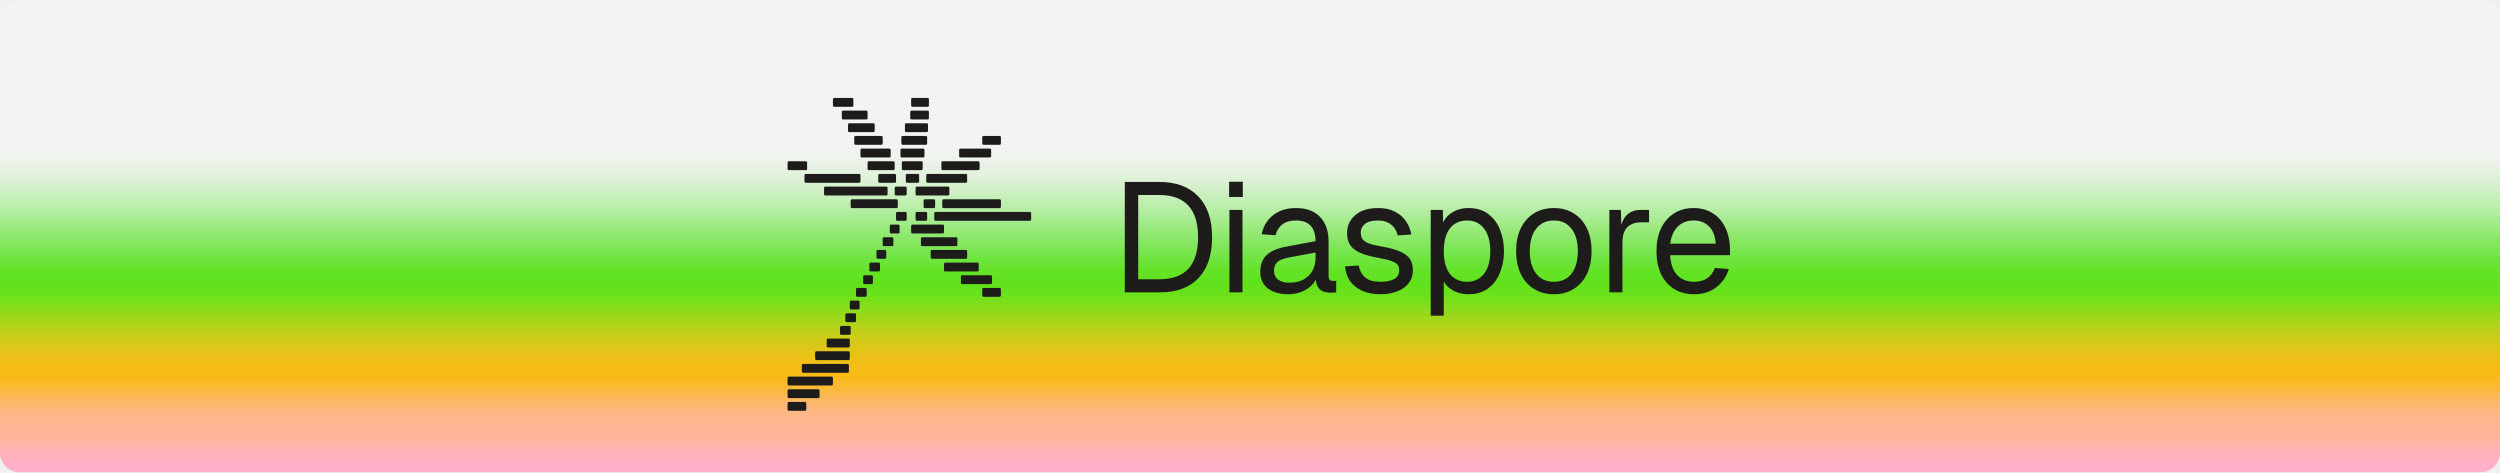
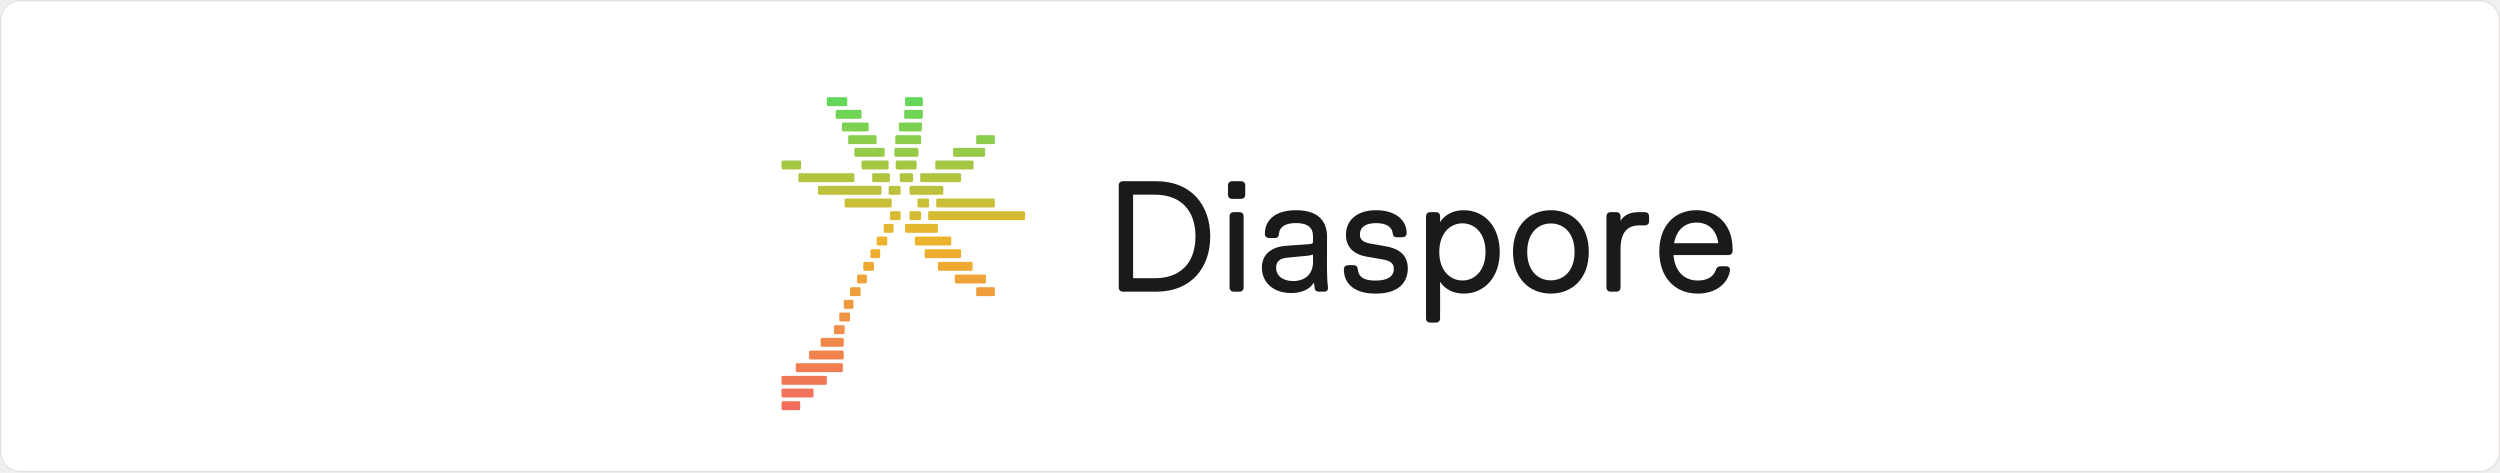
- <svg xmlns="http://www.w3.org/2000/svg" width="1800" height="340" viewBox="0 0 1800 340" fill="none">
-   <rect x="0" y="0" width="1800" height="340" rx="14" fill="url(#g)" />
-   <g transform="translate(-7.94 -58.50)">
-     <path transform="translate(0 16.0)" d="M817.804 253V173.48H842.444C854.689 173.48 864.097 176.952 870.668 183.896C877.313 190.765 880.636 200.584 880.636 213.352C880.636 226.045 877.388 235.827 870.892 242.696C864.396 249.565 855.137 253 843.116 253H817.804ZM827.436 243.592H842.444C851.777 243.592 858.796 241.091 863.5 236.088C868.204 231.011 870.556 223.432 870.556 213.352C870.556 203.123 868.204 195.507 863.5 190.504C858.796 185.427 851.777 182.888 842.444 182.888H827.436V243.592ZM893.132 253V193.64H902.54V253H893.132ZM892.908 184.344V173.368H902.764V184.344H892.908ZM935.398 254.344C929.275 254.344 924.385 252.925 920.726 250.088C917.142 247.251 915.35 243.293 915.35 238.216C915.35 233.139 916.843 229.144 919.83 226.232C922.817 223.32 927.558 221.267 934.054 220.072L955.11 216.152C955.11 211.149 953.915 207.416 951.526 204.952C949.211 202.488 945.702 201.256 940.998 201.256C936.891 201.256 933.643 202.189 931.254 204.056C928.865 205.848 927.222 208.461 926.326 211.896L916.358 211.112C917.478 205.512 920.166 200.995 924.422 197.56C928.753 194.051 934.278 192.296 940.998 192.296C948.614 192.296 954.438 194.461 958.47 198.792C962.502 203.048 964.518 208.947 964.518 216.488V241.016C964.518 242.36 964.742 243.331 965.19 243.928C965.713 244.451 966.534 244.712 967.654 244.712H970.006V253C969.707 253.075 969.222 253.112 968.55 253.112C967.878 253.187 967.169 253.224 966.422 253.224C963.734 253.224 961.531 252.813 959.814 251.992C958.171 251.096 956.977 249.752 956.23 247.96C955.483 246.093 955.11 243.667 955.11 240.68L956.23 240.904C955.707 243.443 954.438 245.757 952.422 247.848C950.406 249.864 947.905 251.469 944.918 252.664C941.931 253.784 938.758 254.344 935.398 254.344ZM936.294 246.056C940.251 246.056 943.611 245.309 946.374 243.816C949.211 242.248 951.377 240.157 952.87 237.544C954.363 234.856 955.11 231.869 955.11 228.584V224.328L935.846 227.912C931.814 228.659 929.014 229.816 927.446 231.384C925.953 232.877 925.206 234.856 925.206 237.32C925.206 240.083 926.177 242.248 928.118 243.816C930.134 245.309 932.859 246.056 936.294 246.056ZM1002.03 254.344C996.728 254.344 992.21 253.485 988.477 251.768C984.818 250.051 981.944 247.699 979.853 244.712C977.837 241.651 976.68 238.179 976.381 234.296L986.237 233.624C986.834 237.208 988.365 240.083 990.829 242.248C993.293 244.339 997.026 245.384 1002.03 245.384C1006.06 245.384 1009.27 244.749 1011.66 243.48C1014.13 242.136 1015.36 240.008 1015.36 237.096C1015.36 235.528 1014.98 234.221 1014.24 233.176C1013.49 232.131 1012.03 231.235 1009.87 230.488C1007.7 229.667 1004.49 228.883 1000.24 228.136C994.562 227.091 990.082 225.821 986.797 224.328C983.586 222.76 981.272 220.856 979.853 218.616C978.509 216.301 977.837 213.576 977.837 210.44C977.837 205.139 979.778 200.808 983.661 197.448C987.544 194.013 993.069 192.296 1000.24 192.296C1005.09 192.296 1009.16 193.192 1012.45 194.984C1015.81 196.701 1018.42 199.016 1020.29 201.928C1022.23 204.765 1023.5 207.901 1024.09 211.336L1014.24 212.008C1013.79 209.917 1012.97 208.088 1011.77 206.52C1010.58 204.877 1009.01 203.608 1007.07 202.712C1005.13 201.741 1002.81 201.256 1000.13 201.256C995.869 201.256 992.733 202.077 990.717 203.72C988.701 205.363 987.693 207.453 987.693 209.992C987.693 211.933 988.141 213.539 989.037 214.808C990.008 216.003 991.538 217.011 993.629 217.832C995.72 218.579 998.52 219.251 1002.03 219.848C1008.08 220.893 1012.78 222.163 1016.14 223.656C1019.5 225.149 1021.85 226.979 1023.2 229.144C1024.54 231.309 1025.21 233.96 1025.21 237.096C1025.21 240.755 1024.17 243.891 1022.08 246.504C1020.06 249.043 1017.3 250.984 1013.79 252.328C1010.35 253.672 1006.43 254.344 1002.03 254.344ZM1038.05 269.8V193.64H1046.79L1047.01 206.408L1045.67 205.736C1047.16 201.331 1049.63 198.008 1053.06 195.768C1056.57 193.453 1060.6 192.296 1065.16 192.296C1071.06 192.296 1075.87 193.752 1079.61 196.664C1083.41 199.576 1086.21 203.384 1088.01 208.088C1089.87 212.792 1090.81 217.869 1090.81 223.32C1090.81 228.771 1089.87 233.848 1088.01 238.552C1086.21 243.256 1083.41 247.064 1079.61 249.976C1075.87 252.888 1071.06 254.344 1065.16 254.344C1062.1 254.344 1059.22 253.821 1056.53 252.776C1053.92 251.731 1051.68 250.275 1049.81 248.408C1048.02 246.541 1046.79 244.339 1046.12 241.8L1047.46 240.232V269.8H1038.05ZM1064.26 245.384C1069.41 245.384 1073.48 243.443 1076.47 239.56C1079.46 235.677 1080.95 230.264 1080.95 223.32C1080.95 216.376 1079.46 210.963 1076.47 207.08C1073.48 203.197 1069.41 201.256 1064.26 201.256C1060.83 201.256 1057.84 202.077 1055.3 203.72C1052.84 205.363 1050.9 207.827 1049.48 211.112C1048.13 214.397 1047.46 218.467 1047.46 223.32C1047.46 228.173 1048.13 232.243 1049.48 235.528C1050.82 238.813 1052.76 241.277 1055.3 242.92C1057.84 244.563 1060.83 245.384 1064.26 245.384ZM1126.75 254.344C1121.3 254.344 1116.52 253.075 1112.42 250.536C1108.31 247.997 1105.14 244.413 1102.9 239.784C1100.66 235.08 1099.54 229.592 1099.54 223.32C1099.54 216.973 1100.66 211.485 1102.9 206.856C1105.14 202.227 1108.31 198.643 1112.42 196.104C1116.52 193.565 1121.3 192.296 1126.75 192.296C1132.2 192.296 1136.95 193.565 1140.98 196.104C1145.08 198.643 1148.26 202.227 1150.5 206.856C1152.74 211.485 1153.86 216.973 1153.86 223.32C1153.86 229.592 1152.74 235.08 1150.5 239.784C1148.26 244.413 1145.08 247.997 1140.98 250.536C1136.95 253.075 1132.2 254.344 1126.75 254.344ZM1126.75 245.384C1132.2 245.384 1136.42 243.443 1139.41 239.56C1142.47 235.603 1144 230.189 1144 223.32C1144 216.451 1142.47 211.075 1139.41 207.192C1136.42 203.235 1132.2 201.256 1126.75 201.256C1121.3 201.256 1117.05 203.235 1113.99 207.192C1110.92 211.075 1109.39 216.451 1109.39 223.32C1109.39 230.189 1110.92 235.603 1113.99 239.56C1117.05 243.443 1121.3 245.384 1126.75 245.384ZM1166.68 253V193.64H1174.97L1175.41 208.648L1174.52 208.312C1175.27 203.235 1176.87 199.539 1179.33 197.224C1181.87 194.835 1185.23 193.64 1189.41 193.64H1195.24V202.6H1189.53C1186.54 202.6 1184.04 203.16 1182.02 204.28C1180.08 205.325 1178.59 206.931 1177.54 209.096C1176.57 211.187 1176.09 213.875 1176.09 217.16V253H1166.68ZM1227.82 254.344C1222.22 254.344 1217.36 253.075 1213.26 250.536C1209.22 247.997 1206.09 244.413 1203.85 239.784C1201.68 235.08 1200.6 229.592 1200.6 223.32C1200.6 217.048 1201.68 211.597 1203.85 206.968C1206.09 202.339 1209.19 198.755 1213.14 196.216C1217.18 193.603 1221.92 192.296 1227.37 192.296C1232.52 192.296 1237.07 193.528 1241.03 195.992C1244.99 198.381 1248.05 201.891 1250.22 206.52C1252.46 211.149 1253.58 216.787 1253.58 223.432V226.232H1210.46C1210.83 232.579 1212.51 237.357 1215.5 240.568C1218.56 243.779 1222.66 245.384 1227.82 245.384C1231.7 245.384 1234.87 244.488 1237.34 242.696C1239.87 240.829 1241.63 238.403 1242.6 235.416L1252.68 236.2C1251.11 241.501 1248.13 245.869 1243.72 249.304C1239.39 252.664 1234.09 254.344 1227.82 254.344ZM1210.46 217.944H1243.27C1242.82 212.195 1241.14 207.976 1238.23 205.288C1235.39 202.6 1231.77 201.256 1227.37 201.256C1222.81 201.256 1219.04 202.675 1216.06 205.512C1213.14 208.275 1211.28 212.419 1210.46 217.944Z" fill="#1D1C1B" />
+ <svg xmlns="http://www.w3.org/2000/svg" width="1800" height="340" viewBox="0.00 0.00 1800.00 340.00" fill="none">
+   <rect x="0.5" y="0.5" width="1799" height="339" rx="14" fill="#FFFFFF" stroke="#E6E3DC" />
+   <g transform="translate(-12.31 -59.00)">
+     <path transform="translate(0 16.0)" d="M883.681 213.24C883.681 190.428 869.716 173.48 844.94 173.48H820.985C818.922 173.48 817.804 174.598 817.804 176.661V249.819C817.804 251.882 818.922 253 820.985 253H844.94C869.716 253 883.681 236.052 883.681 213.24ZM873.046 213.24C873.046 232.474 862.037 243.308 843.772 243.308H828.142V183.171H843.772C862.037 183.171 873.046 194.006 873.046 213.24ZM897.597 198.926V249.819C897.597 251.882 898.716 253 900.778 253H904.555C906.618 253 907.736 251.882 907.736 249.819V198.926C907.736 196.864 906.618 195.746 904.555 195.746H900.778C898.716 195.746 897.597 196.864 897.597 198.926ZM896.454 176.661V183.022C896.454 185.085 897.572 186.203 899.635 186.203H905.698C907.761 186.203 908.879 185.085 908.879 183.022V176.661C908.879 174.598 907.761 173.48 905.698 173.48H899.635C897.572 173.48 896.454 174.598 896.454 176.661ZM945.409 194.354C929.778 194.354 922.944 202.082 923.019 211.376C923.044 213.364 924.311 214.383 926.324 214.383H930.201C932.313 214.383 933.033 213.265 933.183 211.177C933.53 206.754 937.183 203.598 945.409 203.598C953.833 203.598 957.685 206.829 957.685 213.19V215.601C957.685 218.334 957.56 218.608 954.628 218.806L938.451 219.949C927.368 220.745 920.857 226.435 920.857 235.68C920.857 246.241 928.958 253.994 942.104 253.994C949.385 253.994 955.324 251.434 958.356 246.44L958.927 250.739C959.126 252.254 960.244 253 962.207 253H965.587C967.774 253 968.693 251.757 968.42 249.596C967.873 245.421 967.724 239.432 967.724 235.257L967.774 213.464C967.799 201.66 960.816 194.354 945.409 194.354ZM931.095 235.779C931.095 230.983 934.127 228.995 939.296 228.498L953.46 227.156C955.075 227.007 956.492 226.709 957.685 226.286V231.679C957.685 239.879 952.466 245.346 943.396 245.346C935.643 245.346 931.095 241.345 931.095 235.779ZM1002.738 254.392C1020.431 254.392 1025.923 245.371 1025.923 236.276C1025.923 226.535 1019.462 221.987 1010.168 220.347L999.433 218.458C993.717 217.44 991.431 215.7 991.431 211.749C991.431 207.177 994.711 203.648 1003.061 203.648C1011.46 203.648 1014.492 207.027 1015.014 210.73C1015.312 212.743 1016.057 213.836 1018.12 213.836H1021.748C1023.736 213.836 1025.053 212.842 1025.078 210.879C1025.202 201.983 1017.623 194.354 1003.061 194.354C988.996 194.354 981.392 201.859 981.392 212.097C981.392 221.192 987.356 226.261 996.351 227.802L1007.086 229.641C1013.324 230.71 1015.834 232.325 1015.834 236.748C1015.834 241.768 1011.758 245.023 1002.613 245.023C993.692 245.023 990.462 241.991 989.94 237.071C989.741 235.009 988.847 233.915 986.784 233.915H983.206C981.193 233.915 979.925 234.909 979.901 236.897C979.801 244.849 984.821 254.392 1002.738 254.392ZM1039.044 198.926V272.085C1039.044 274.147 1040.162 275.266 1042.224 275.266H1046.002C1048.064 275.266 1049.182 274.147 1049.182 272.085V245.868C1052.537 251.111 1058.551 254.392 1066.254 254.392C1080.965 254.392 1092.123 242.737 1092.123 224.373C1092.123 206.009 1080.965 194.354 1066.254 194.354C1058.551 194.354 1052.537 197.634 1049.182 202.878V198.926C1049.182 196.864 1048.064 195.746 1046.002 195.746H1042.224C1040.162 195.746 1039.044 196.864 1039.044 198.926ZM1081.885 224.373C1081.885 237.618 1074.306 244.949 1065.285 244.949C1056.265 244.949 1048.586 237.618 1048.586 224.373C1048.586 211.128 1056.265 203.797 1065.285 203.797C1074.306 203.797 1081.885 211.128 1081.885 224.373ZM1128.951 254.392C1144.209 254.392 1156.236 243.681 1156.236 224.373C1156.236 205.064 1144.209 194.354 1128.951 194.354C1113.693 194.354 1101.666 205.064 1101.666 224.373C1101.666 243.681 1113.693 254.392 1128.951 254.392ZM1128.951 244.849C1119.905 244.849 1111.904 238.239 1111.904 224.373C1111.904 210.506 1119.905 203.896 1128.951 203.896C1137.996 203.896 1145.998 210.506 1145.998 224.373C1145.998 238.239 1137.996 244.849 1128.951 244.849ZM1168.959 198.926V249.819C1168.959 251.882 1170.078 253 1172.14 253H1175.917C1177.98 253 1179.098 251.882 1179.098 249.819V222.434C1179.098 210.382 1183.919 205.288 1192.567 205.288H1196.468C1198.531 205.288 1199.649 204.17 1199.649 202.107V198.926C1199.649 196.864 1198.531 195.746 1196.468 195.746H1192.07C1186.255 195.746 1181.782 197.584 1179.098 202.008V198.926C1179.098 196.864 1177.98 195.746 1175.917 195.746H1172.14C1170.078 195.746 1168.959 196.864 1168.959 198.926ZM1234.712 254.392C1247.137 254.392 1256.183 247.707 1257.848 238.015C1258.221 235.903 1256.953 234.71 1254.816 234.71H1251.163C1249.25 234.71 1248.305 235.655 1247.659 237.469C1245.945 242.24 1241.695 244.973 1234.712 244.973C1224.673 244.973 1218.113 238.065 1217.243 226.659H1256.58C1258.643 226.659 1259.761 225.541 1259.761 223.478V222.261C1259.761 205.884 1249.796 194.354 1233.768 194.354C1217.939 194.354 1207.005 205.636 1207.005 224C1207.005 242.563 1218.113 254.392 1234.712 254.392ZM1217.64 218.086C1219.33 208.767 1225.195 203.25 1233.768 203.25C1242.615 203.25 1248.281 208.891 1249.448 218.086Z" fill="#1A1A18" />
    <g transform="translate(493.720 66.920) scale(0.64)">
-       <rect x="178.00" y="97.00" width="23.00" height="10.00" rx="1.5" fill="#1D1C1B" />
-       <rect x="266.00" y="97.00" width="20.00" height="10.00" rx="1.5" fill="#1D1C1B" />
-       <rect x="188.00" y="111.25" width="29.00" height="10.00" rx="1.5" fill="#1D1C1B" />
-       <rect x="265.00" y="111.25" width="21.00" height="10.00" rx="1.5" fill="#1D1C1B" />
-       <rect x="195.00" y="125.50" width="30.00" height="10.00" rx="1.5" fill="#1D1C1B" />
-       <rect x="259.00" y="125.50" width="26.00" height="10.00" rx="1.5" fill="#1D1C1B" />
-       <rect x="202.00" y="139.75" width="32.00" height="10.00" rx="1.5" fill="#1D1C1B" />
-       <rect x="255.00" y="139.75" width="29.00" height="10.00" rx="1.5" fill="#1D1C1B" />
-       <rect x="346.00" y="139.75" width="21.00" height="10.00" rx="1.5" fill="#1D1C1B" />
-       <rect x="209.00" y="154.00" width="34.00" height="10.00" rx="1.5" fill="#1D1C1B" />
-       <rect x="254.00" y="154.00" width="27.00" height="10.00" rx="1.5" fill="#1D1C1B" />
-       <rect x="320.00" y="154.00" width="36.00" height="10.00" rx="1.5" fill="#1D1C1B" />
-       <rect x="127.00" y="168.25" width="22.00" height="10.00" rx="1.5" fill="#1D1C1B" />
-       <rect x="217.00" y="168.25" width="30.50" height="10.00" rx="1.5" fill="#1D1C1B" />
-       <rect x="255.50" y="168.25" width="23.50" height="10.00" rx="1.5" fill="#1D1C1B" />
-       <rect x="300.00" y="168.25" width="43.00" height="10.00" rx="1.5" fill="#1D1C1B" />
-       <rect x="146.00" y="182.50" width="63.00" height="10.00" rx="1.5" fill="#1D1C1B" />
-       <rect x="229.00" y="182.50" width="20.00" height="10.00" rx="1.5" fill="#1D1C1B" />
-       <rect x="260.00" y="182.50" width="15.00" height="10.00" rx="1.5" fill="#1D1C1B" />
-       <rect x="283.00" y="182.50" width="46.00" height="10.00" rx="1.5" fill="#1D1C1B" />
-       <rect x="168.00" y="196.75" width="71.50" height="10.00" rx="1.5" fill="#1D1C1B" />
-       <rect x="247.50" y="196.75" width="13.50" height="10.00" rx="1.5" fill="#1D1C1B" />
-       <rect x="271.00" y="196.75" width="38.00" height="10.00" rx="1.5" fill="#1D1C1B" />
-       <rect x="198.00" y="211.00" width="53.00" height="10.00" rx="1.5" fill="#1D1C1B" />
-       <rect x="280.00" y="211.00" width="13.00" height="10.00" rx="1.5" fill="#1D1C1B" />
-       <rect x="301.00" y="211.00" width="66.00" height="10.00" rx="1.5" fill="#1D1C1B" />
-       <rect x="249.00" y="225.25" width="12.00" height="10.00" rx="1.5" fill="#1D1C1B" />
-       <rect x="271.00" y="225.25" width="13.00" height="10.00" rx="1.5" fill="#1D1C1B" />
-       <rect x="292.00" y="225.25" width="109.00" height="10.00" rx="1.5" fill="#1D1C1B" />
-       <rect x="242.00" y="239.50" width="11.00" height="10.00" rx="1.5" fill="#1D1C1B" />
-       <rect x="266.00" y="239.50" width="37.00" height="10.00" rx="1.5" fill="#1D1C1B" />
-       <rect x="234.00" y="253.75" width="12.00" height="10.00" rx="1.5" fill="#1D1C1B" />
-       <rect x="277.00" y="253.75" width="41.00" height="10.00" rx="1.5" fill="#1D1C1B" />
-       <rect x="227.00" y="268.00" width="11.00" height="10.00" rx="1.5" fill="#1D1C1B" />
-       <rect x="288.00" y="268.00" width="41.00" height="10.00" rx="1.5" fill="#1D1C1B" />
-       <rect x="219.00" y="282.25" width="12.00" height="10.00" rx="1.5" fill="#1D1C1B" />
-       <rect x="303.00" y="282.25" width="39.00" height="10.00" rx="1.5" fill="#1D1C1B" />
-       <rect x="212.00" y="296.50" width="11.00" height="10.00" rx="1.5" fill="#1D1C1B" />
-       <rect x="322.00" y="296.50" width="35.00" height="10.00" rx="1.5" fill="#1D1C1B" />
-       <rect x="204.00" y="310.75" width="12.00" height="10.00" rx="1.5" fill="#1D1C1B" />
-       <rect x="346.00" y="310.75" width="21.00" height="10.00" rx="1.5" fill="#1D1C1B" />
-       <rect x="197.00" y="325.00" width="11.00" height="10.00" rx="1.5" fill="#1D1C1B" />
-       <rect x="192.00" y="339.25" width="12.00" height="10.00" rx="1.5" fill="#1D1C1B" />
-       <rect x="186.00" y="353.50" width="12.00" height="10.00" rx="1.5" fill="#1D1C1B" />
-       <rect x="171.00" y="367.75" width="26.00" height="10.00" rx="1.5" fill="#1D1C1B" />
-       <rect x="158.00" y="382.00" width="39.00" height="10.00" rx="1.5" fill="#1D1C1B" />
-       <rect x="143.00" y="396.25" width="53.00" height="10.00" rx="1.5" fill="#1D1C1B" />
-       <rect x="127.00" y="410.50" width="51.00" height="10.00" rx="1.5" fill="#1D1C1B" />
-       <rect x="127.00" y="424.75" width="36.00" height="10.00" rx="1.5" fill="#1D1C1B" />
-       <rect x="127.00" y="439.00" width="21.00" height="10.00" rx="1.5" fill="#1D1C1B" />
+       <rect x="178.00" y="97.00" width="23.00" height="10.00" rx="1.5" fill="url(#mg)" />
+       <rect x="266.00" y="97.00" width="20.00" height="10.00" rx="1.5" fill="url(#mg)" />
+       <rect x="188.00" y="111.25" width="29.00" height="10.00" rx="1.5" fill="url(#mg)" />
+       <rect x="265.00" y="111.25" width="21.00" height="10.00" rx="1.5" fill="url(#mg)" />
+       <rect x="195.00" y="125.50" width="30.00" height="10.00" rx="1.5" fill="url(#mg)" />
+       <rect x="259.00" y="125.50" width="26.00" height="10.00" rx="1.5" fill="url(#mg)" />
+       <rect x="202.00" y="139.75" width="32.00" height="10.00" rx="1.5" fill="url(#mg)" />
+       <rect x="255.00" y="139.75" width="29.00" height="10.00" rx="1.5" fill="url(#mg)" />
+       <rect x="346.00" y="139.75" width="21.00" height="10.00" rx="1.5" fill="url(#mg)" />
+       <rect x="209.00" y="154.00" width="34.00" height="10.00" rx="1.5" fill="url(#mg)" />
+       <rect x="254.00" y="154.00" width="27.00" height="10.00" rx="1.5" fill="url(#mg)" />
+       <rect x="320.00" y="154.00" width="36.00" height="10.00" rx="1.5" fill="url(#mg)" />
+       <rect x="127.00" y="168.25" width="22.00" height="10.00" rx="1.5" fill="url(#mg)" />
+       <rect x="217.00" y="168.25" width="30.50" height="10.00" rx="1.5" fill="url(#mg)" />
+       <rect x="255.50" y="168.25" width="23.50" height="10.00" rx="1.5" fill="url(#mg)" />
+       <rect x="300.00" y="168.25" width="43.00" height="10.00" rx="1.5" fill="url(#mg)" />
+       <rect x="146.00" y="182.50" width="63.00" height="10.00" rx="1.5" fill="url(#mg)" />
+       <rect x="229.00" y="182.50" width="20.00" height="10.00" rx="1.5" fill="url(#mg)" />
+       <rect x="260.00" y="182.50" width="15.00" height="10.00" rx="1.5" fill="url(#mg)" />
+       <rect x="283.00" y="182.50" width="46.00" height="10.00" rx="1.5" fill="url(#mg)" />
+       <rect x="168.00" y="196.75" width="71.50" height="10.00" rx="1.5" fill="url(#mg)" />
+       <rect x="247.50" y="196.75" width="13.50" height="10.00" rx="1.5" fill="url(#mg)" />
+       <rect x="271.00" y="196.75" width="38.00" height="10.00" rx="1.5" fill="url(#mg)" />
+       <rect x="198.00" y="211.00" width="53.00" height="10.00" rx="1.5" fill="url(#mg)" />
+       <rect x="280.00" y="211.00" width="13.00" height="10.00" rx="1.5" fill="url(#mg)" />
+       <rect x="301.00" y="211.00" width="66.00" height="10.00" rx="1.5" fill="url(#mg)" />
+       <rect x="249.00" y="225.25" width="12.00" height="10.00" rx="1.5" fill="url(#mg)" />
+       <rect x="271.00" y="225.25" width="13.00" height="10.00" rx="1.5" fill="url(#mg)" />
+       <rect x="292.00" y="225.25" width="109.00" height="10.00" rx="1.5" fill="url(#mg)" />
+       <rect x="242.00" y="239.50" width="11.00" height="10.00" rx="1.5" fill="url(#mg)" />
+       <rect x="266.00" y="239.50" width="37.00" height="10.00" rx="1.5" fill="url(#mg)" />
+       <rect x="234.00" y="253.75" width="12.00" height="10.00" rx="1.5" fill="url(#mg)" />
+       <rect x="277.00" y="253.75" width="41.00" height="10.00" rx="1.5" fill="url(#mg)" />
+       <rect x="227.00" y="268.00" width="11.00" height="10.00" rx="1.5" fill="url(#mg)" />
+       <rect x="288.00" y="268.00" width="41.00" height="10.00" rx="1.5" fill="url(#mg)" />
+       <rect x="219.00" y="282.25" width="12.00" height="10.00" rx="1.5" fill="url(#mg)" />
+       <rect x="303.00" y="282.25" width="39.00" height="10.00" rx="1.5" fill="url(#mg)" />
+       <rect x="212.00" y="296.50" width="11.00" height="10.00" rx="1.5" fill="url(#mg)" />
+       <rect x="322.00" y="296.50" width="35.00" height="10.00" rx="1.5" fill="url(#mg)" />
+       <rect x="204.00" y="310.75" width="12.00" height="10.00" rx="1.5" fill="url(#mg)" />
+       <rect x="346.00" y="310.75" width="21.00" height="10.00" rx="1.5" fill="url(#mg)" />
+       <rect x="197.00" y="325.00" width="11.00" height="10.00" rx="1.5" fill="url(#mg)" />
+       <rect x="192.00" y="339.25" width="12.00" height="10.00" rx="1.5" fill="url(#mg)" />
+       <rect x="186.00" y="353.50" width="12.00" height="10.00" rx="1.5" fill="url(#mg)" />
+       <rect x="171.00" y="367.75" width="26.00" height="10.00" rx="1.5" fill="url(#mg)" />
+       <rect x="158.00" y="382.00" width="39.00" height="10.00" rx="1.5" fill="url(#mg)" />
+       <rect x="143.00" y="396.25" width="53.00" height="10.00" rx="1.5" fill="url(#mg)" />
+       <rect x="127.00" y="410.50" width="51.00" height="10.00" rx="1.5" fill="url(#mg)" />
+       <rect x="127.00" y="424.75" width="36.00" height="10.00" rx="1.5" fill="url(#mg)" />
+       <rect x="127.00" y="439.00" width="21.00" height="10.00" rx="1.5" fill="url(#mg)" />
    </g>
  </g>
  <defs>
-     <linearGradient id="g" x1="900" y1="0" x2="900" y2="340" gradientUnits="userSpaceOnUse">
-       <stop offset="0" stop-color="#F4F3F3" />
-       <stop offset="0.025" stop-color="#F4F3F3" />
-       <stop offset="0.05" stop-color="#F4F3F3" />
-       <stop offset="0.075" stop-color="#F4F3F3" />
-       <stop offset="0.1" stop-color="#F4F3F3" />
-       <stop offset="0.125" stop-color="#F4F3F3" />
-       <stop offset="0.15" stop-color="#F4F3F3" />
-       <stop offset="0.175" stop-color="#F4F3F3" />
-       <stop offset="0.2" stop-color="#F4F3F3" />
-       <stop offset="0.225" stop-color="#F4F3F3" />
-       <stop offset="0.25" stop-color="#F4F3F3" />
-       <stop offset="0.275" stop-color="#F4F3F3" />
-       <stop offset="0.3" stop-color="#F4F3F3" />
-       <stop offset="0.325" stop-color="#F1F3F0" />
-       <stop offset="0.35" stop-color="#EAF2E7" />
-       <stop offset="0.375" stop-color="#E0F2D9" />
-       <stop offset="0.4" stop-color="#D2F0C8" />
-       <stop offset="0.425" stop-color="#C2EFB4" />
-       <stop offset="0.45" stop-color="#B1ED9E" />
-       <stop offset="0.475" stop-color="#A0EB86" />
-       <stop offset="0.5" stop-color="#8EE86E" />
-       <stop offset="0.525" stop-color="#7DE656" />
-       <stop offset="0.55" stop-color="#6EE43E" />
-       <stop offset="0.575" stop-color="#64E327" />
-       <stop offset="0.6" stop-color="#60E21B" />
-       <stop offset="0.625" stop-color="#6CE11B" />
-       <stop offset="0.65" stop-color="#85DD1A" />
-       <stop offset="0.675" stop-color="#A2D71A" />
-       <stop offset="0.7" stop-color="#BDD019" />
-       <stop offset="0.725" stop-color="#D5C918" />
-       <stop offset="0.75" stop-color="#E9C218" />
-       <stop offset="0.775" stop-color="#F5BC17" />
-       <stop offset="0.8" stop-color="#FABA17" />
-       <stop offset="0.825" stop-color="#FBB93C" />
-       <stop offset="0.85" stop-color="#FCB867" />
-       <stop offset="0.875" stop-color="#FEB686" />
-       <stop offset="0.9" stop-color="#FFB592" />
-       <stop offset="0.925" stop-color="#FFB49C" />
-       <stop offset="0.95" stop-color="#FFB3B1" />
-       <stop offset="0.975" stop-color="#FFB1C4" />
-       <stop offset="1" stop-color="#FFB0CD" />
+     <linearGradient id="mg" x1="0" y1="97" x2="0" y2="449" gradientUnits="userSpaceOnUse">
+       <stop offset="0" stop-color="#5FD85A" />
+       <stop offset="0.45" stop-color="#EDB52B" />
+       <stop offset="1" stop-color="#F26B5E" />
    </linearGradient>
  </defs>
</svg>
